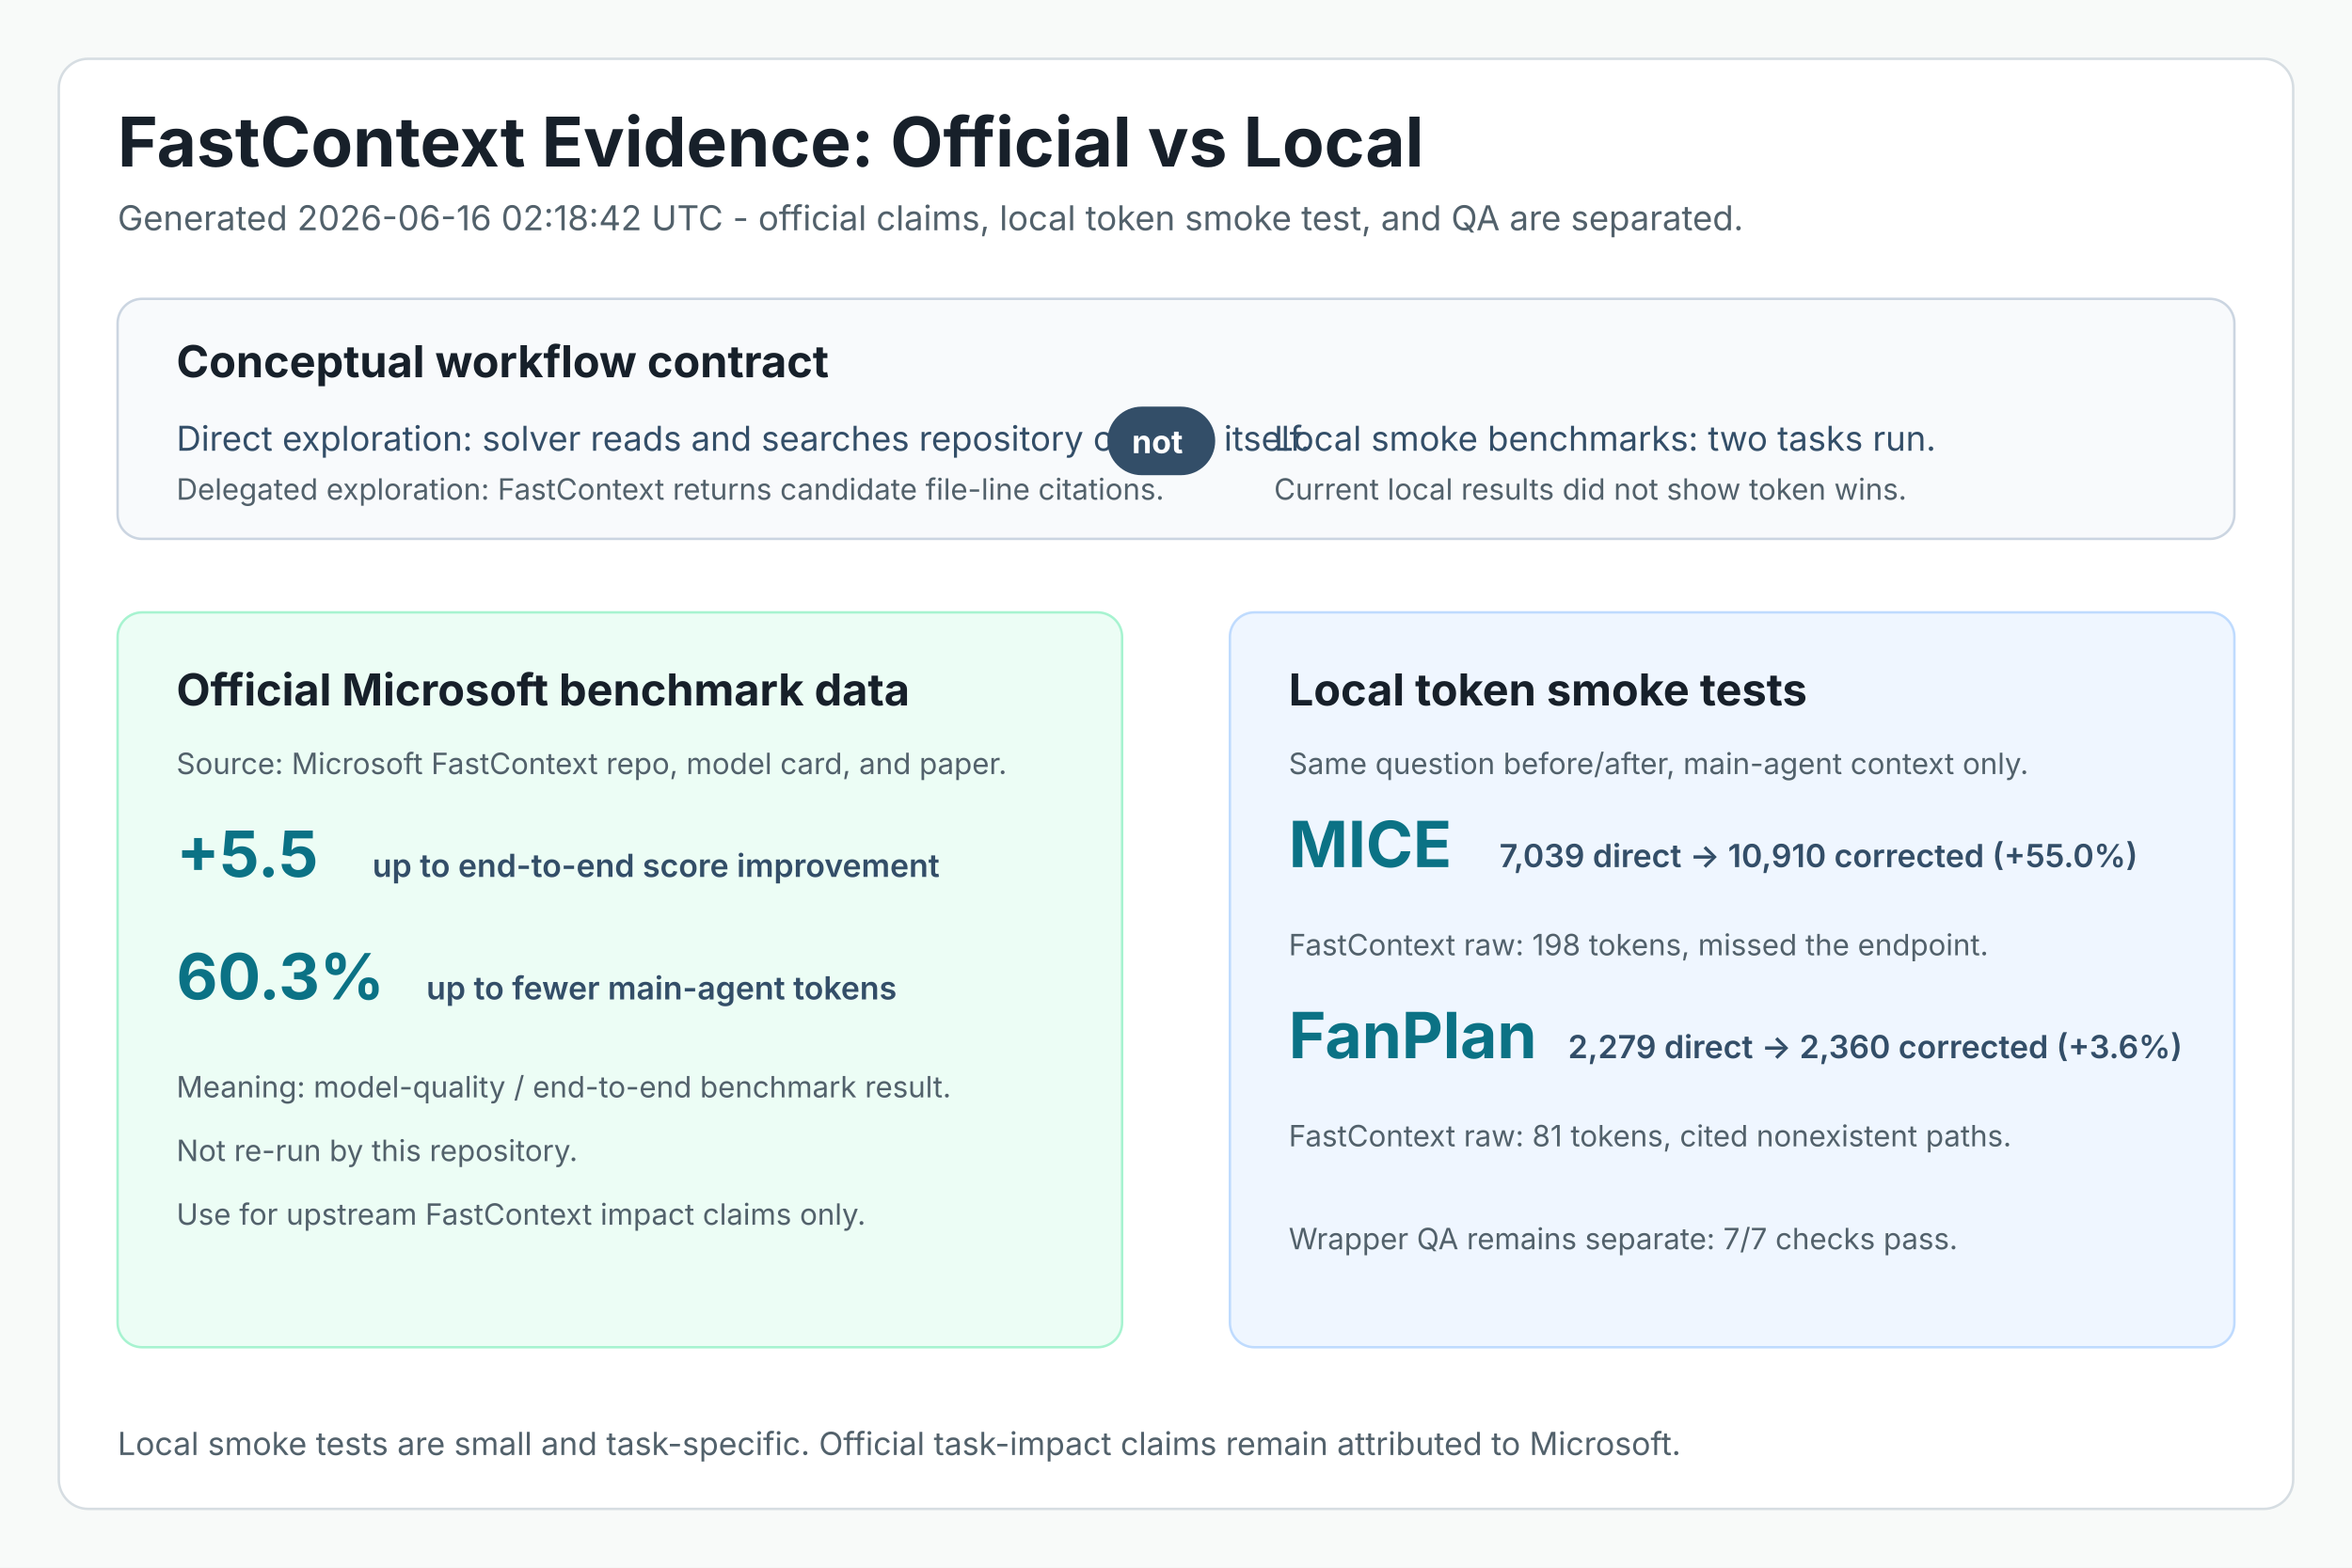
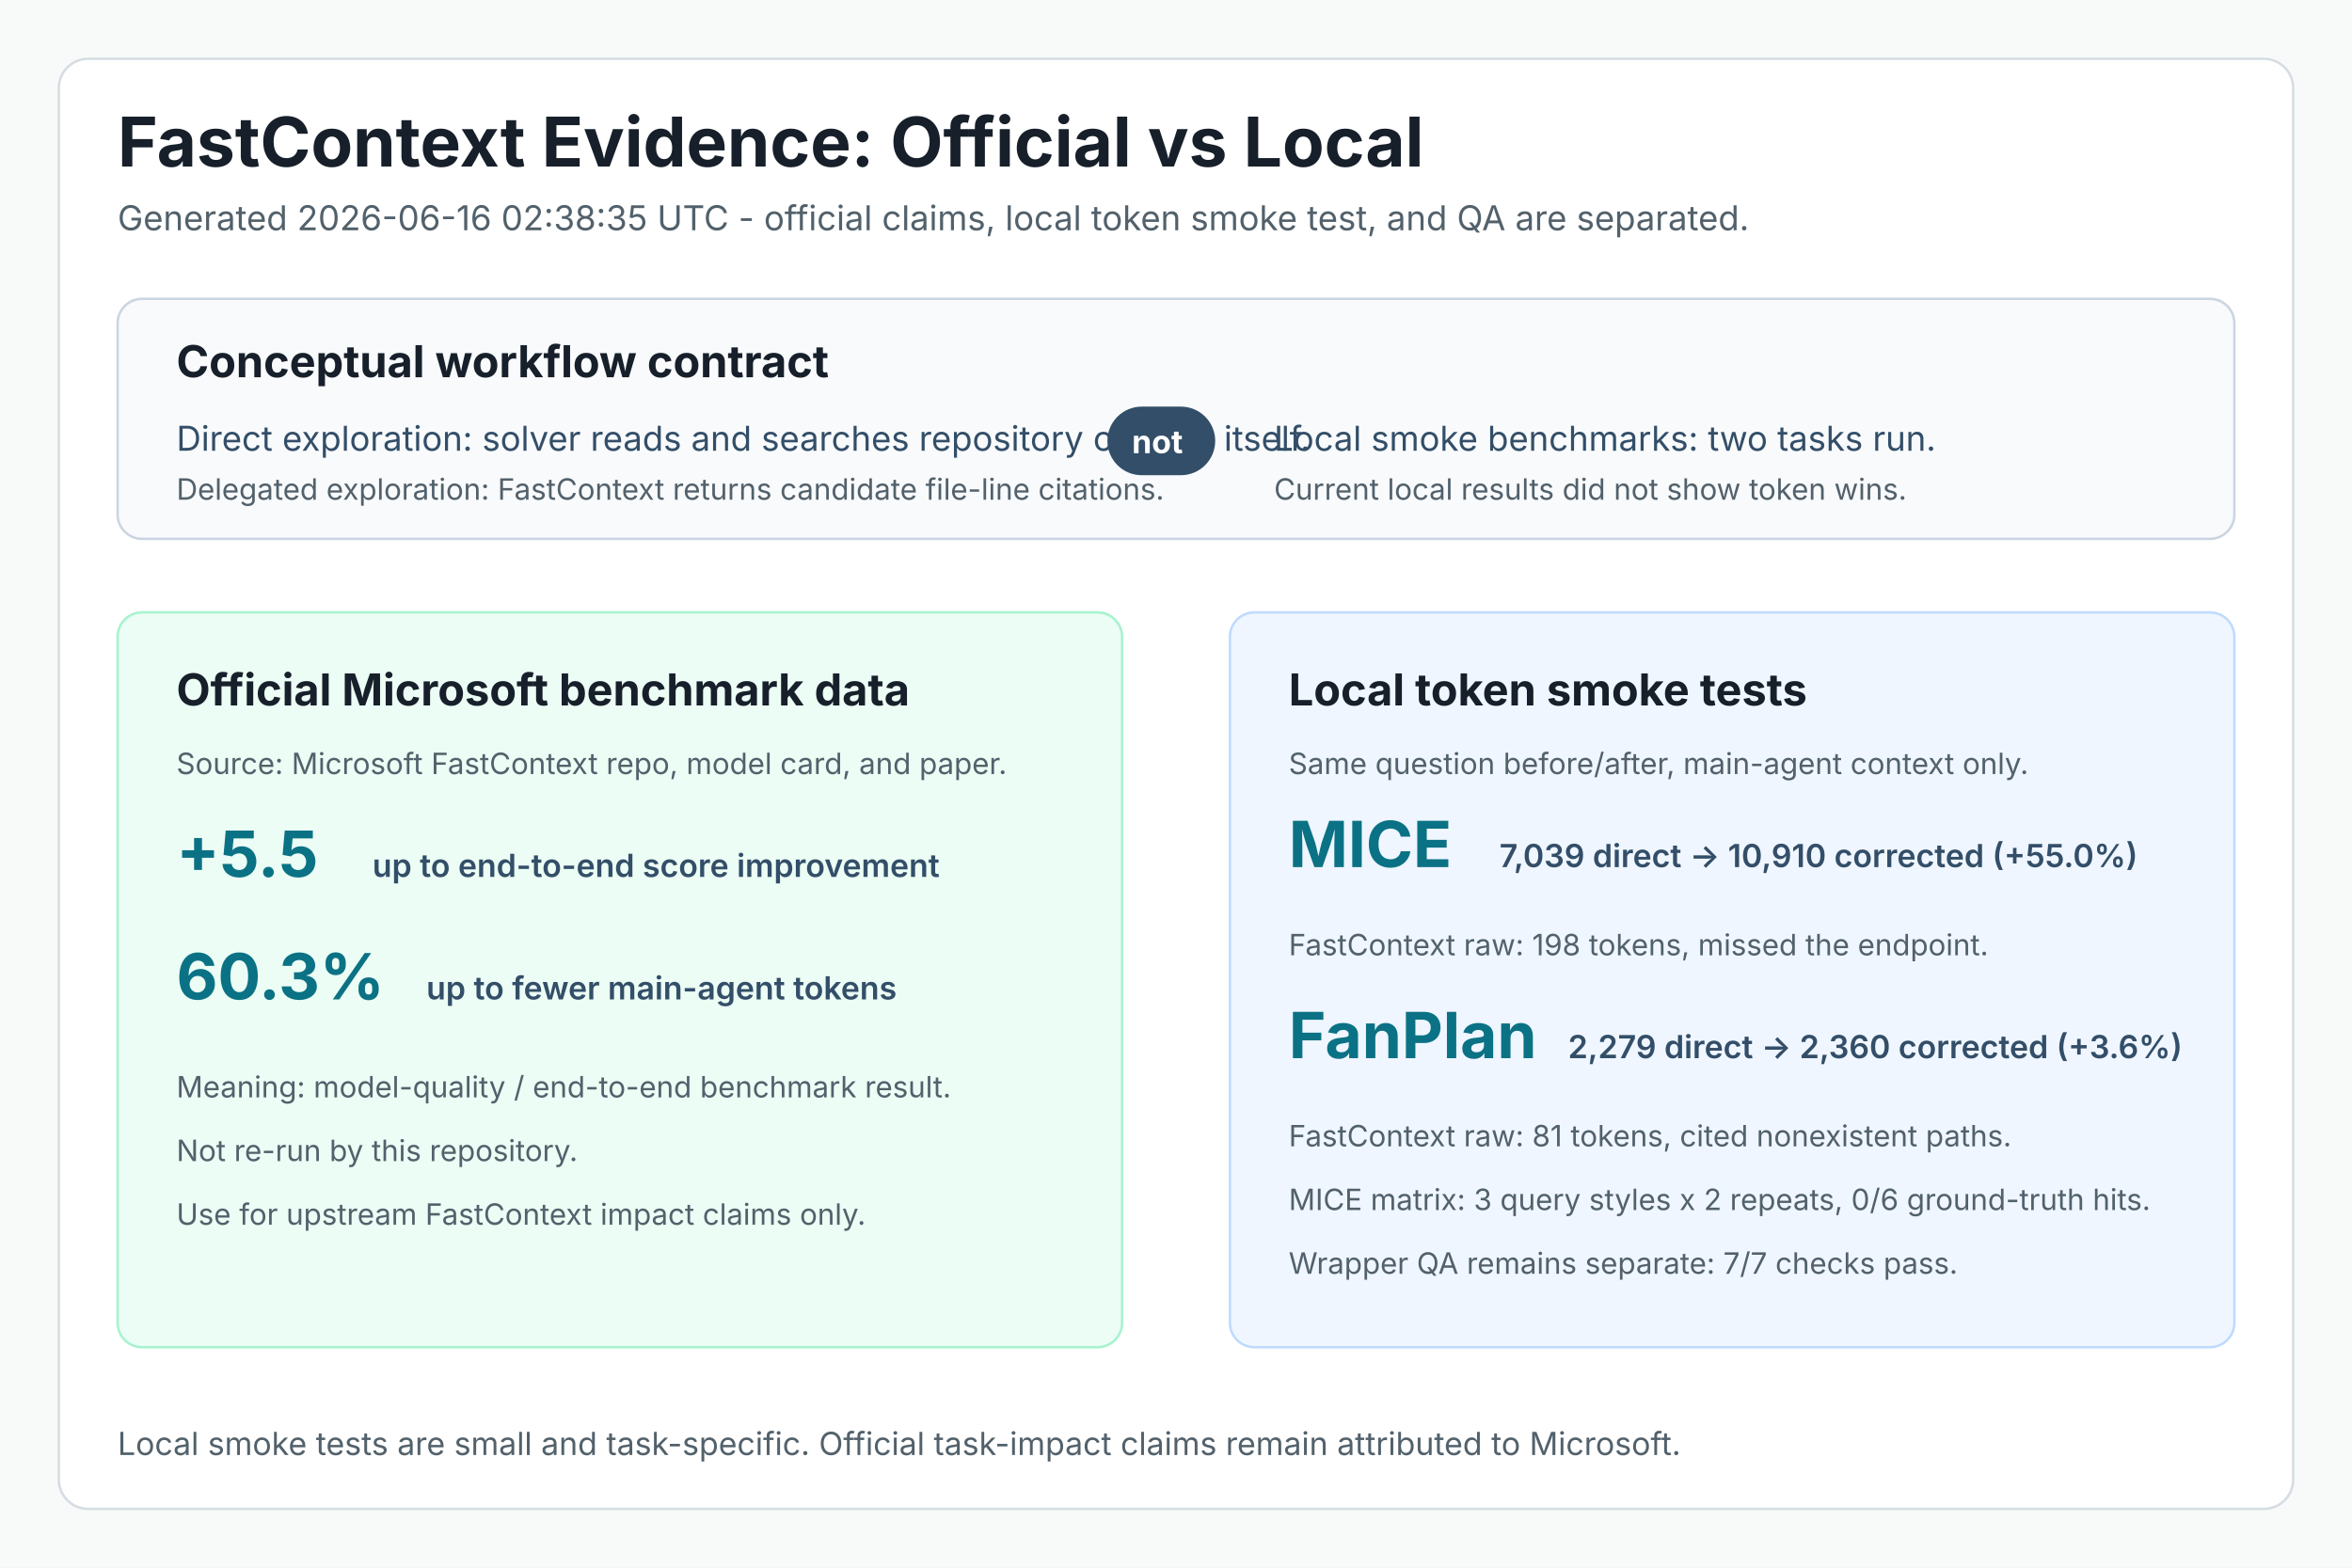
<svg xmlns="http://www.w3.org/2000/svg" width="960" height="640" viewBox="0 0 960 640" role="img" aria-labelledby="title desc">
  <style>
    .title { font: 700 28px -apple-system, BlinkMacSystemFont, "Segoe UI", sans-serif; fill: #17202a; }
    .subtitle { font: 400 14px -apple-system, BlinkMacSystemFont, "Segoe UI", sans-serif; fill: #52616b; }
    .card-title { font: 700 18px -apple-system, BlinkMacSystemFont, "Segoe UI", sans-serif; fill: #17202a; }
    .label { font: 600 15px -apple-system, BlinkMacSystemFont, "Segoe UI", sans-serif; fill: #1f2933; }
    .body { font: 400 14px -apple-system, BlinkMacSystemFont, "Segoe UI", sans-serif; fill: #334e68; }
    .metric { font: 700 26px -apple-system, BlinkMacSystemFont, "Segoe UI", sans-serif; fill: #0b7285; }
    .metric-label { font: 600 13px -apple-system, BlinkMacSystemFont, "Segoe UI", sans-serif; fill: #334e68; }
    .pill { font: 700 13px -apple-system, BlinkMacSystemFont, "Segoe UI", sans-serif; fill: #ffffff; }
    .fine { font: 400 12px -apple-system, BlinkMacSystemFont, "Segoe UI", sans-serif; fill: #52616b; }
    .note { font: 400 13px -apple-system, BlinkMacSystemFont, "Segoe UI", sans-serif; fill: #52616b; }
  </style>
  <rect width="960" height="640" fill="#f8faf9" />
  <rect x="24" y="24" width="912" height="592" rx="12" fill="#ffffff" stroke="#d6dde2" />
  <text x="48" y="68" class="title">FastContext Evidence: Official vs Local</text>
-   <text x="48" y="94" class="subtitle">Generated 2026-06-16 02:18:42 UTC - official claims, local token smoke test, and QA are separated.</text>
+   <text x="48" y="94" class="subtitle">Generated 2026-06-16 02:38:35 UTC - official claims, local token smoke test, and QA are separated.</text>
  <rect x="48" y="122" width="864" height="98" rx="10" fill="#f8fafc" stroke="#cbd5e1" />
  <text x="72" y="154" class="card-title">Conceptual workflow contract</text>
  <text x="72" y="184" class="body">Direct exploration: solver reads and searches repository context itself.</text>
  <text x="72" y="204" class="fine">Delegated exploration: FastContext returns candidate file-line citations.</text>
  <rect x="452" y="166" width="44" height="28" rx="14" fill="#334e68" />
  <text x="462" y="185" class="pill">not</text>
  <text x="520" y="184" class="body">Local smoke benchmarks: two tasks run.</text>
  <text x="520" y="204" class="fine">Current local results did not show token wins.</text>
  <rect x="48" y="250" width="410" height="300" rx="10" fill="#ecfdf5" stroke="#a7f3d0" />
  <text x="72" y="288" class="card-title">Official Microsoft benchmark data</text>
  <text x="72" y="316" class="fine">Source: Microsoft FastContext repo, model card, and paper.</text>
  <text x="72" y="358" class="metric">+5.5</text>
  <text x="152" y="358" class="metric-label">up to end-to-end score improvement</text>
  <text x="72" y="408" class="metric">60.3%</text>
  <text x="174" y="408" class="metric-label">up to fewer main-agent tokens</text>
  <text x="72" y="448" class="fine">Meaning: model-quality / end-to-end benchmark result.</text>
  <text x="72" y="474" class="fine">Not re-run by this repository.</text>
  <text x="72" y="500" class="fine">Use for upstream FastContext impact claims only.</text>
  <rect x="502" y="250" width="410" height="300" rx="10" fill="#eff6ff" stroke="#bfdbfe" />
  <text x="526" y="288" class="card-title">Local token smoke tests</text>
  <text x="526" y="316" class="fine">Same question before/after, main-agent context only.</text>
  <text x="526" y="354" class="metric">MICE</text>
  <text x="612" y="354" class="metric-label">7,039 direct -&gt; 10,910 corrected (+55.0%)</text>
  <text x="526" y="390" class="fine">FastContext raw: 198 tokens, missed the endpoint.</text>
  <text x="526" y="432" class="metric">FanPlan</text>
  <text x="640" y="432" class="metric-label">2,279 direct -&gt; 2,360 corrected (+3.6%)</text>
  <text x="526" y="468" class="fine">FastContext raw: 81 tokens, cited nonexistent paths.</text>
-   <text x="526" y="510" class="fine">Wrapper QA remains separate: 7/7 checks pass.</text>
+   <text x="526" y="494" class="fine">MICE matrix: 3 query styles x 2 repeats, 0/6 ground-truth hits.</text>
+   <text x="526" y="520" class="fine">Wrapper QA remains separate: 7/7 checks pass.</text>
  <text x="48" y="594" class="note">Local smoke tests are small and task-specific. Official task-impact claims remain attributed to Microsoft.</text>
</svg>
